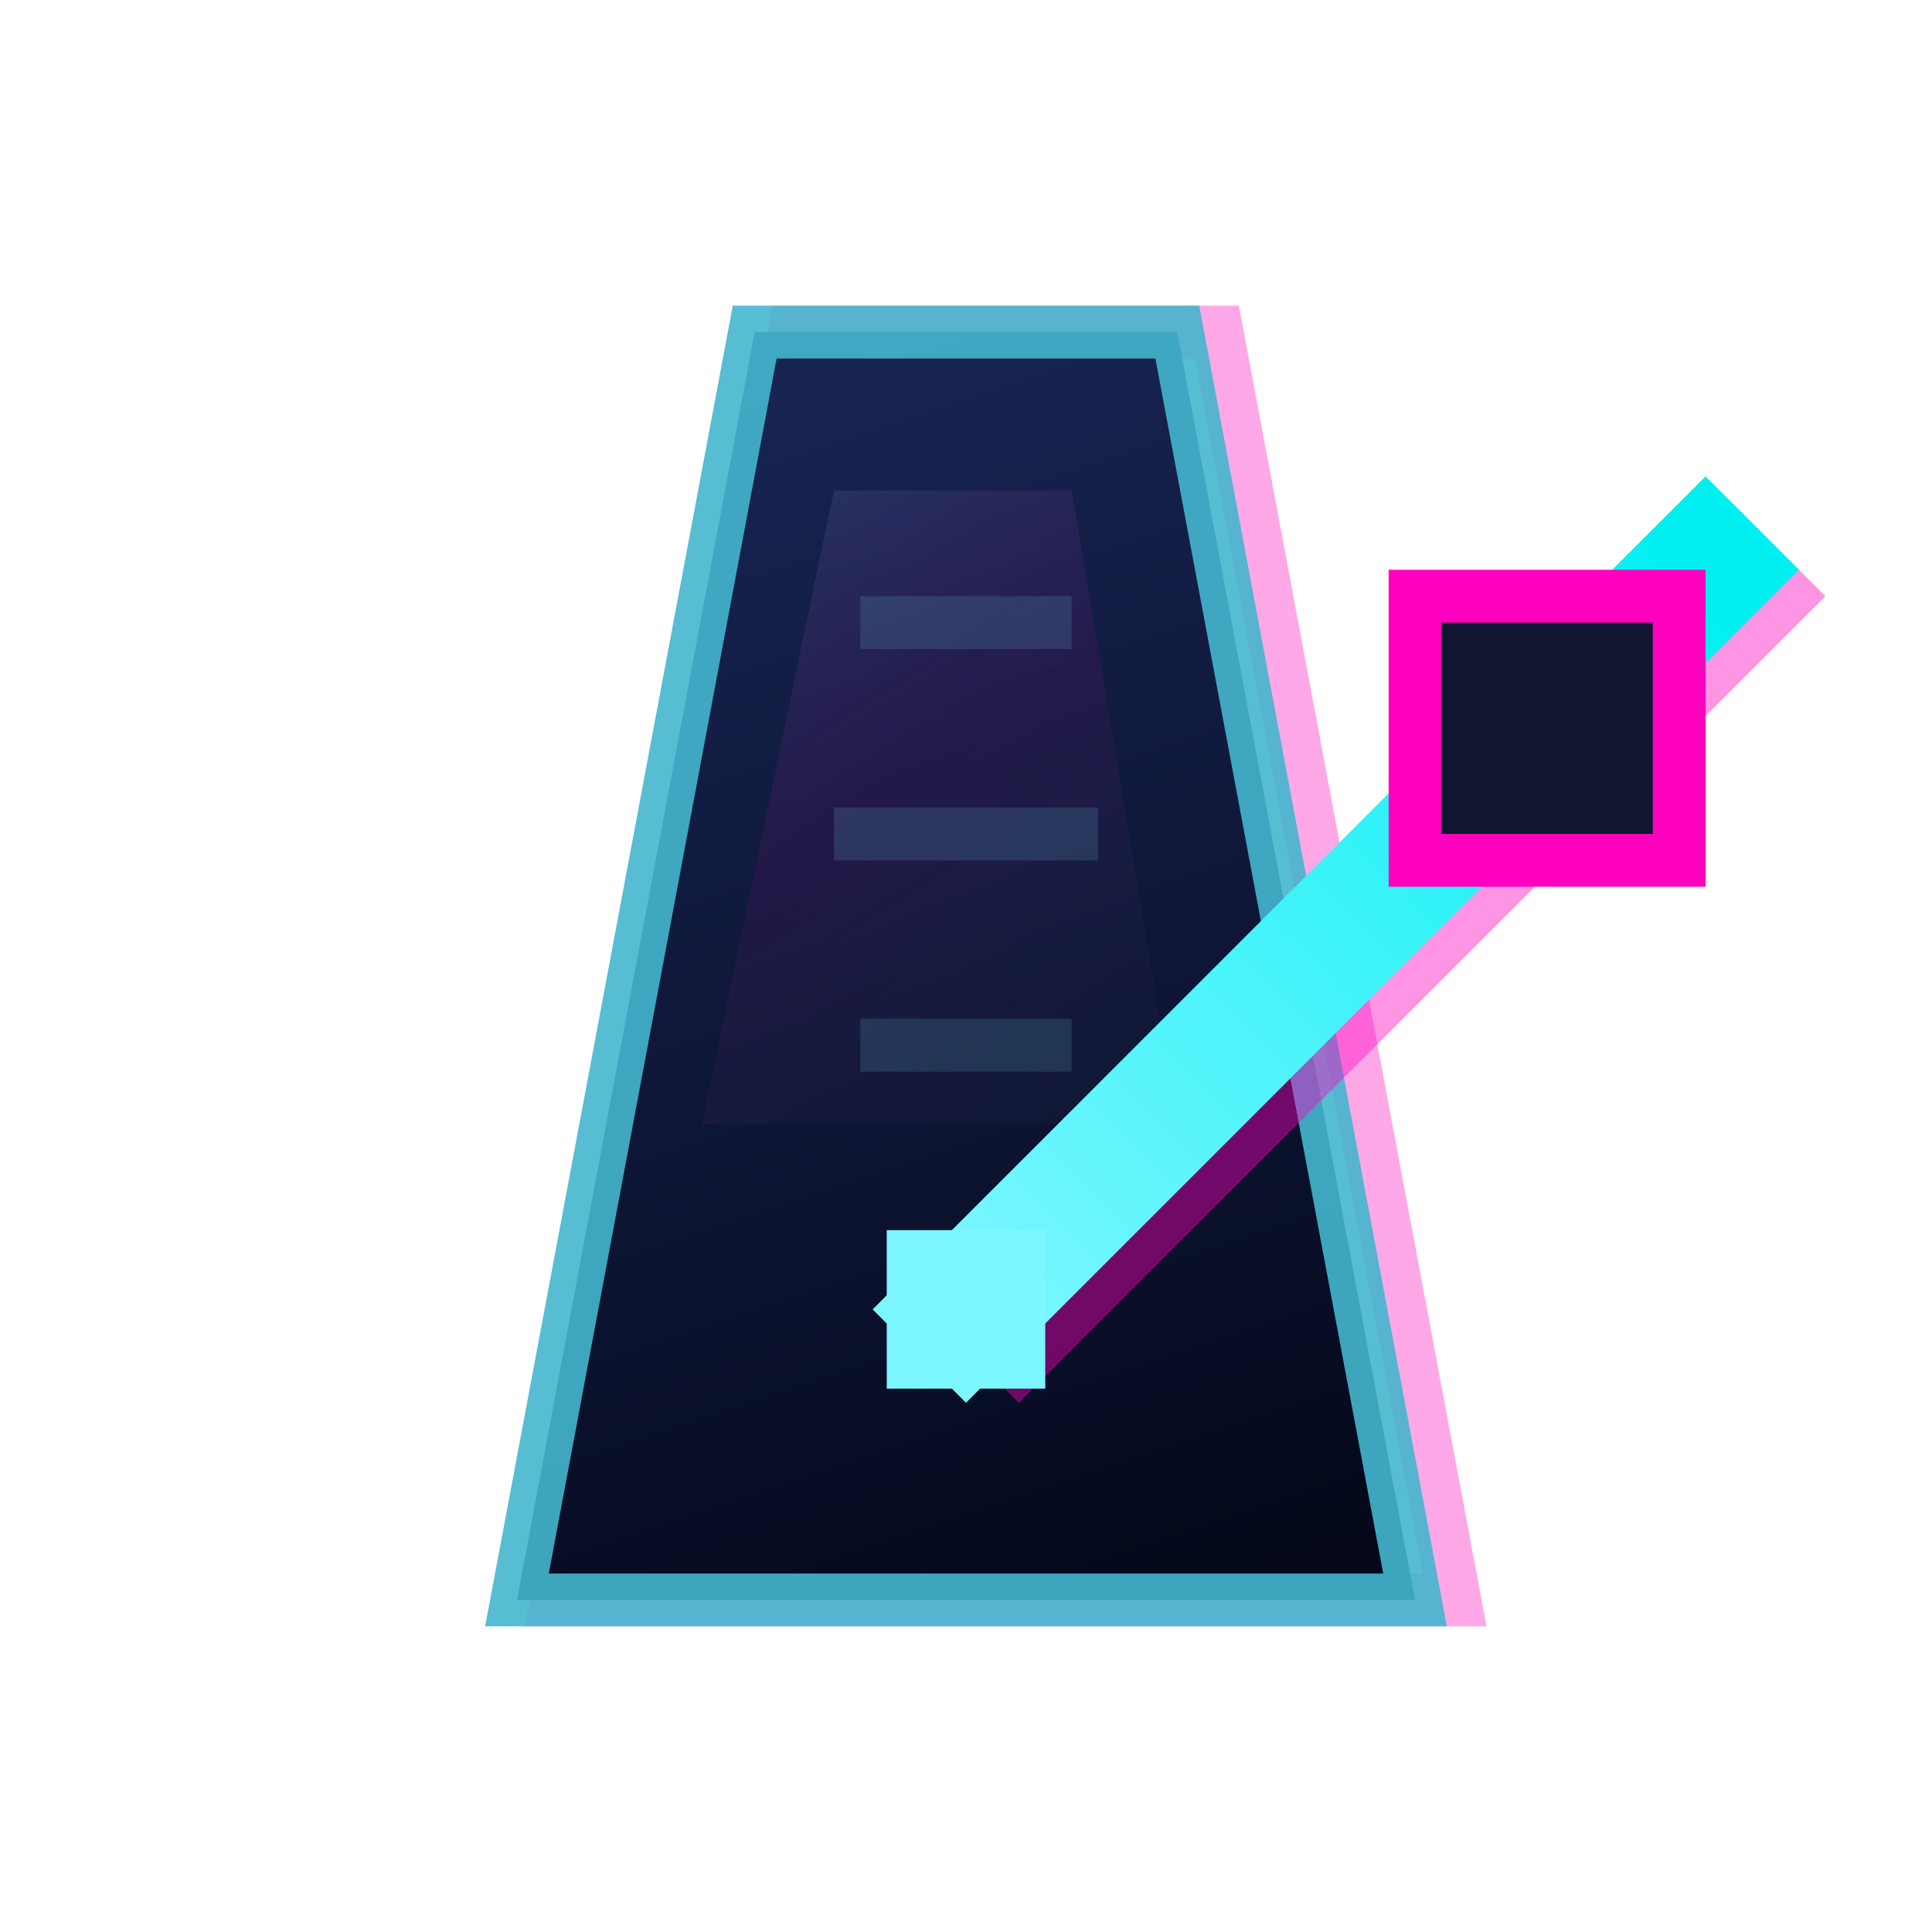
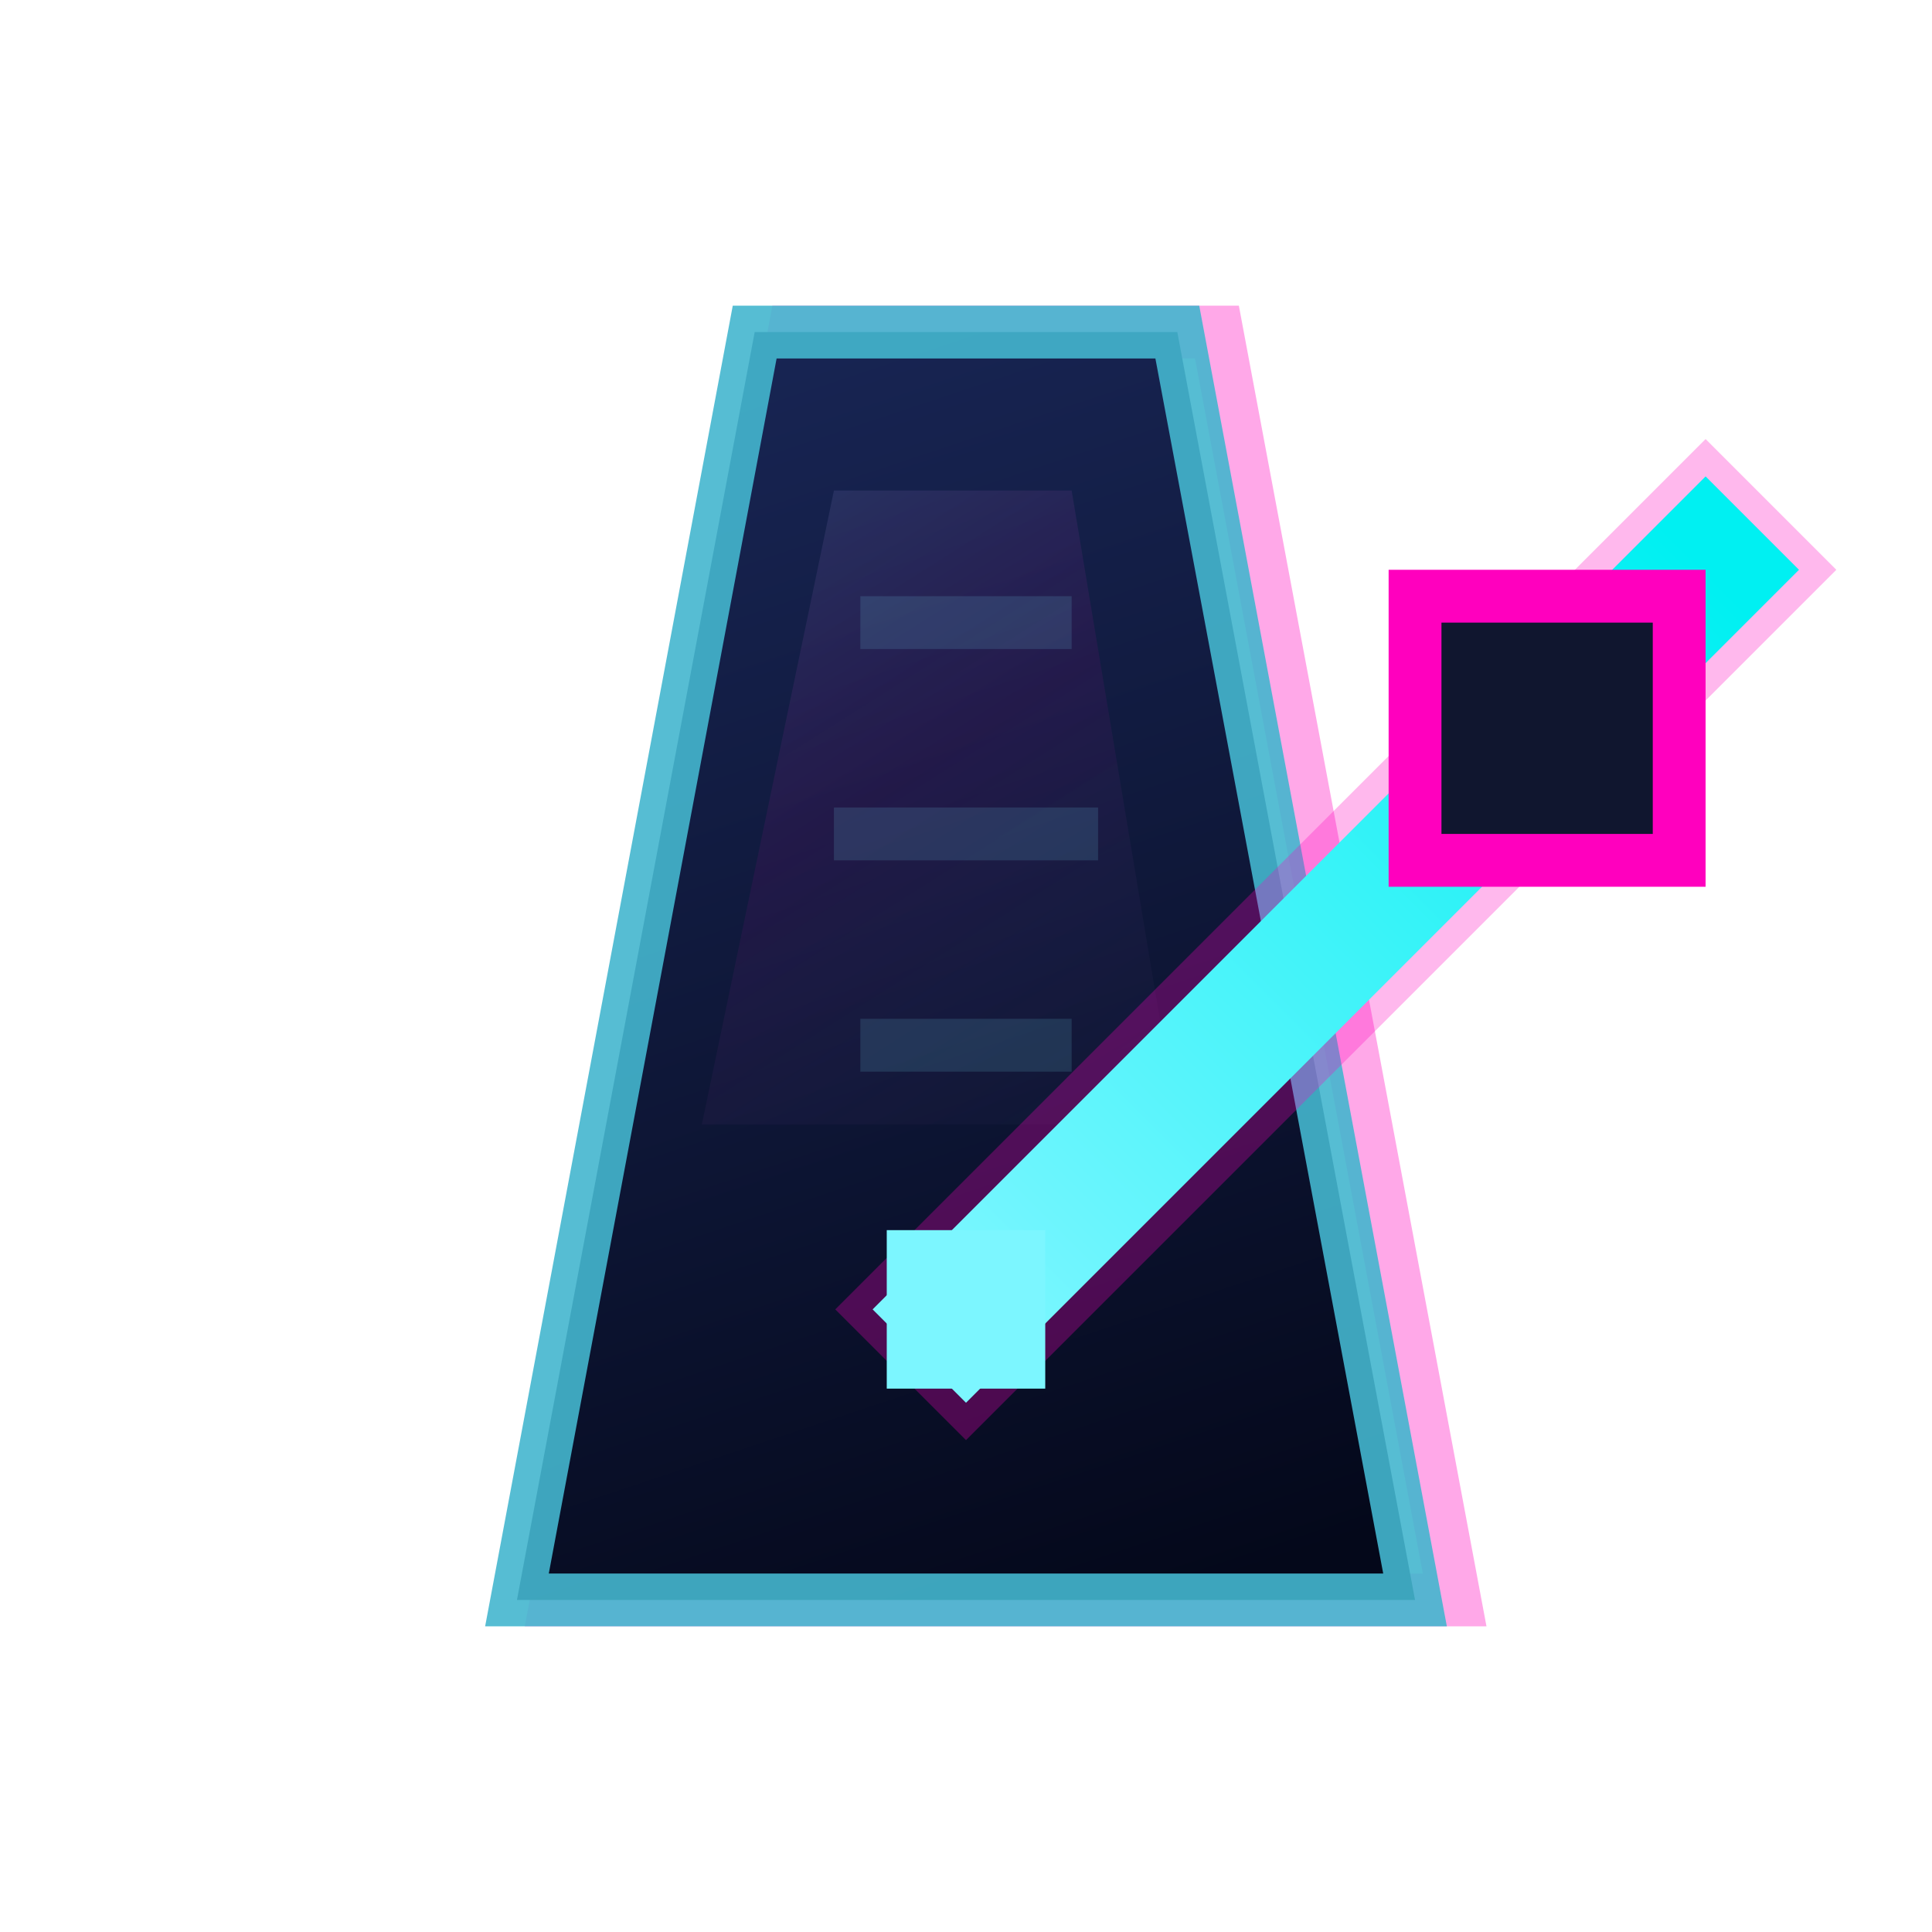
<svg xmlns="http://www.w3.org/2000/svg" viewBox="0 0 128 128">
  <defs>
    <linearGradient id="body" x1="50" x2="78" y1="22" y2="106" gradientUnits="userSpaceOnUse">
      <stop stop-color="#182554" />
      <stop offset=".58" stop-color="#0d1534" />
      <stop offset="1" stop-color="#04081a" />
    </linearGradient>
    <linearGradient id="body-sheen" x1="46.5" x2="79.75" y1="29" y2="81.5" gradientUnits="userSpaceOnUse">
      <stop stop-color="#7ee8ff" stop-opacity=".14" />
      <stop offset=".42" stop-color="#ff00be" stop-opacity=".07" />
      <stop offset="1" stop-color="#7ee8ff" stop-opacity="0" />
    </linearGradient>
    <linearGradient id="arm" x1="64" x2="113" y1="86.75" y2="37.75" gradientUnits="userSpaceOnUse">
      <stop stop-color="#7cf6ff" />
      <stop offset="1" stop-color="#00f0f2" />
    </linearGradient>
  </defs>
  <path fill="none" stroke="#ff00be" stroke-opacity=".34" stroke-linejoin="miter" stroke-width="3.5" d="M 52.625 22 H 80.625 L 96.375 106 H 36.875 Z" />
  <path fill="url(#body)" stroke="#44b6ce" stroke-opacity=".9" stroke-linejoin="miter" stroke-width="3.5" d="M 50 22 H 78 L 93.75 106 H 34.25 Z" />
  <path fill="url(#body-sheen)" d="M 55.25 32.5 h 15.75 l 7 42 H 46.5 z" />
  <path fill="#7ee8ff" fill-opacity=".14" d="M 57 39.5 h 14 v 3.5 h -14 z m -1.75 14 h 17.5 v 3.5 H 55.25 z m 1.75 14 h 14 v 3.5 h -14 z" />
-   <path stroke="#ff00be" stroke-opacity=".42" stroke-linecap="square" stroke-width="8.75" d="M 67.5 86.75 114.75 39.5" />
+   <path stroke="#ff00be" stroke-opacity=".28" stroke-linecap="square" stroke-width="12.25" d="M 64 86.75 113 37.75" />
  <path stroke="url(#arm)" stroke-linecap="square" stroke-width="8.75" d="M 64 86.75 113 37.75" />
  <rect x="58.75" y="81.5" width="10.5" height="10.5" fill="#7cf6ff" />
  <rect x="93.75" y="39.5" width="17.5" height="17.5" fill="#10162f" stroke="#ff00be" stroke-width="3.5" />
</svg>
